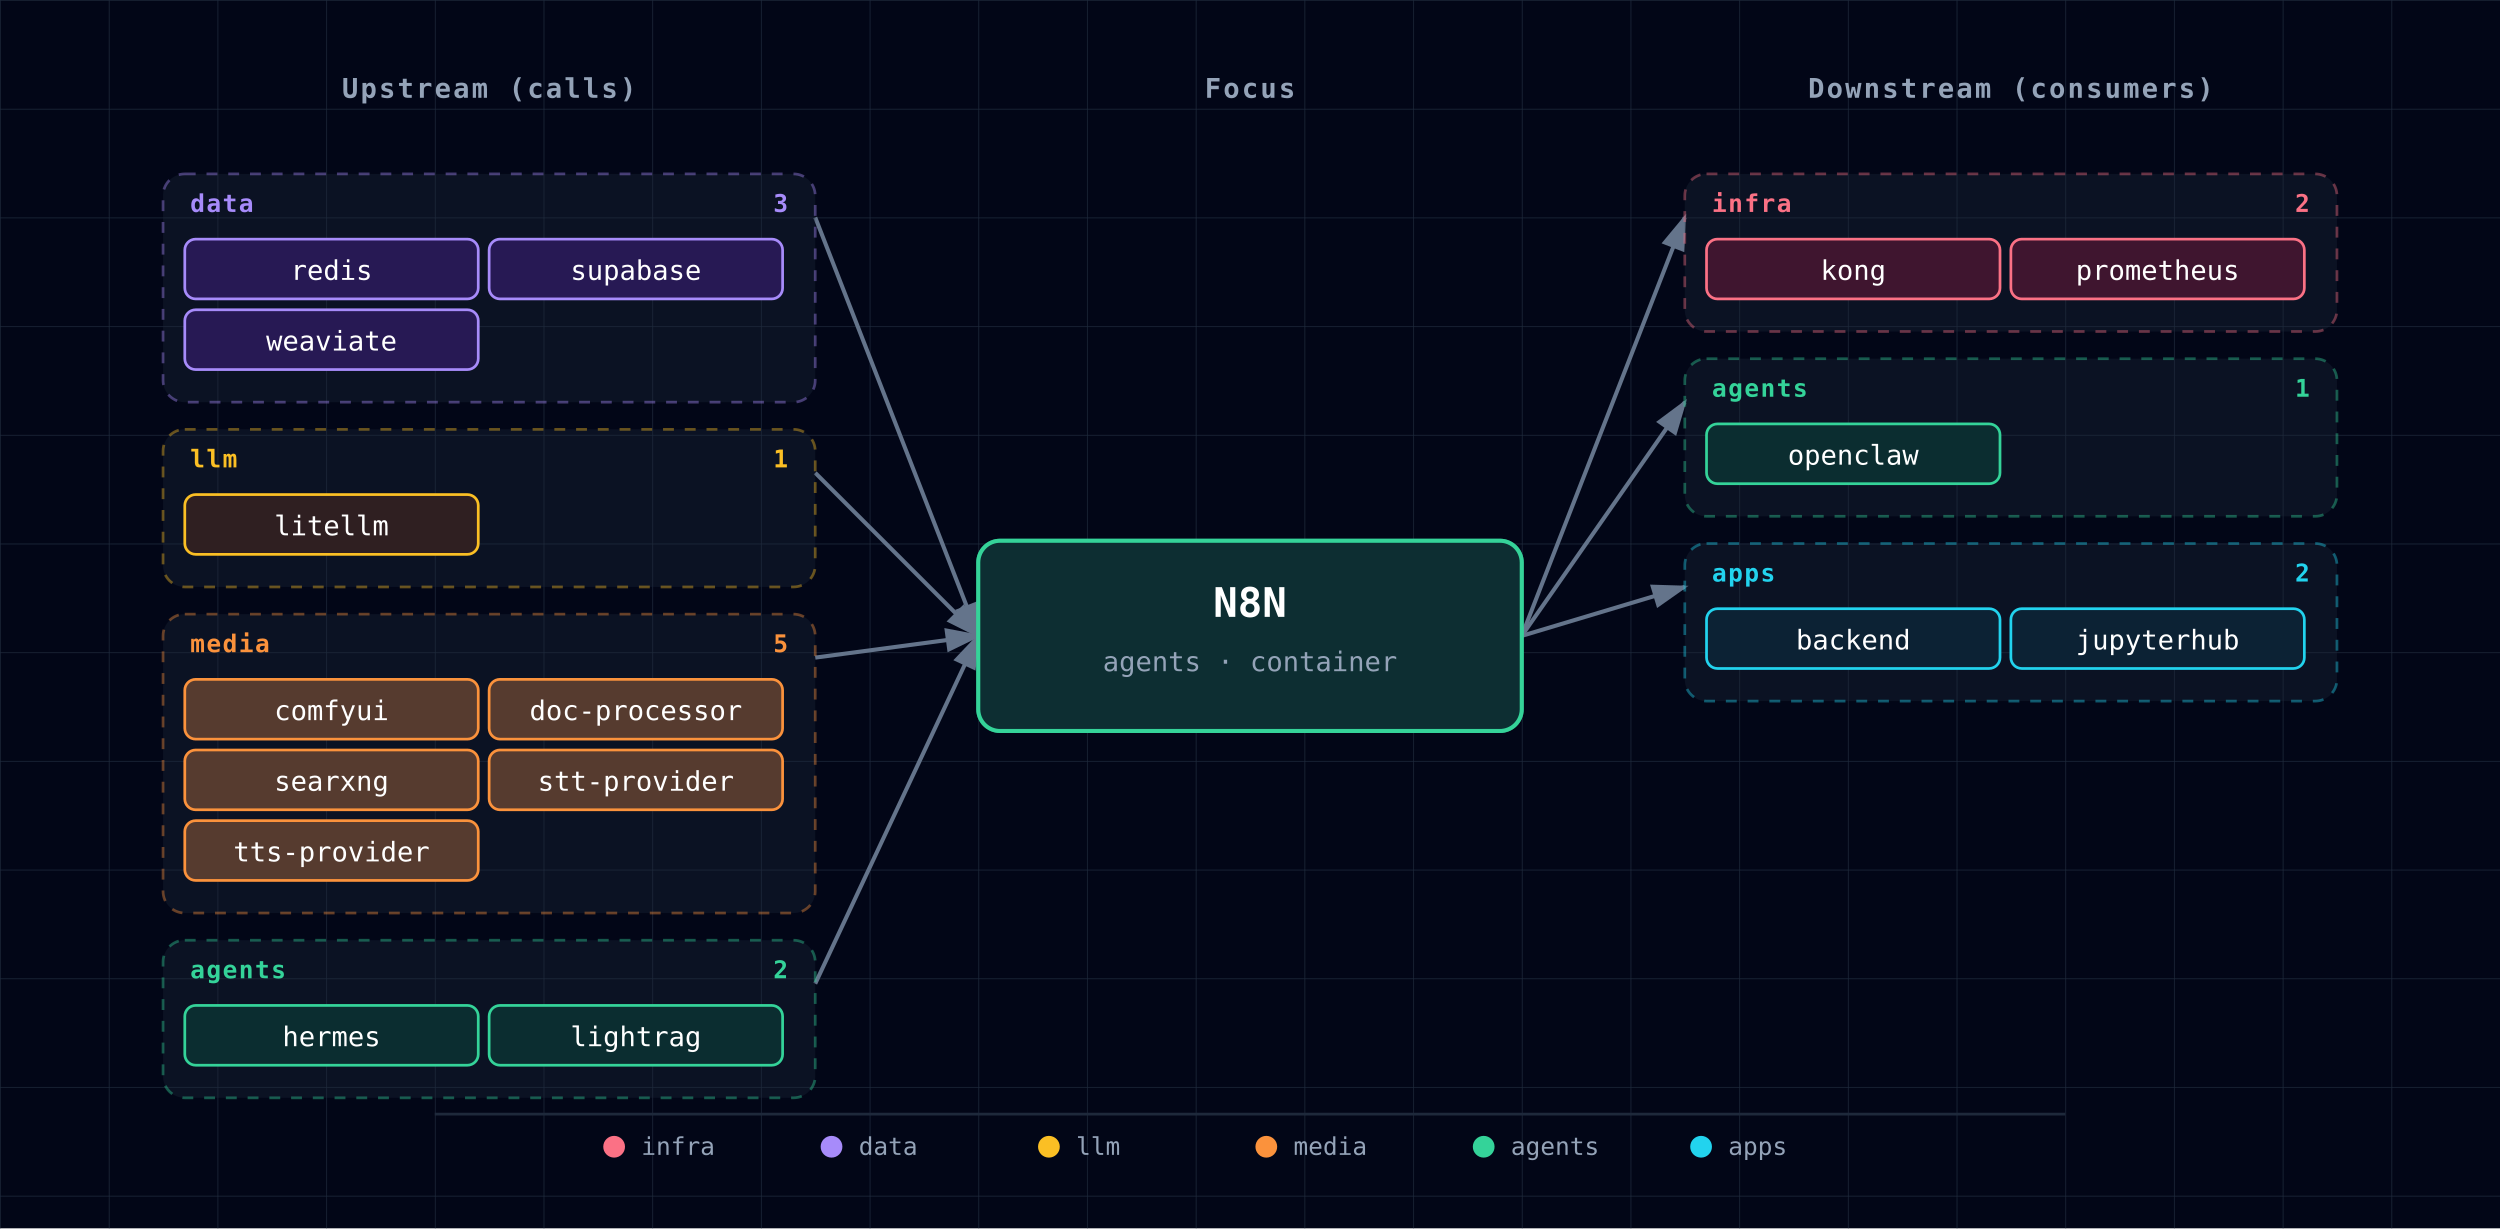
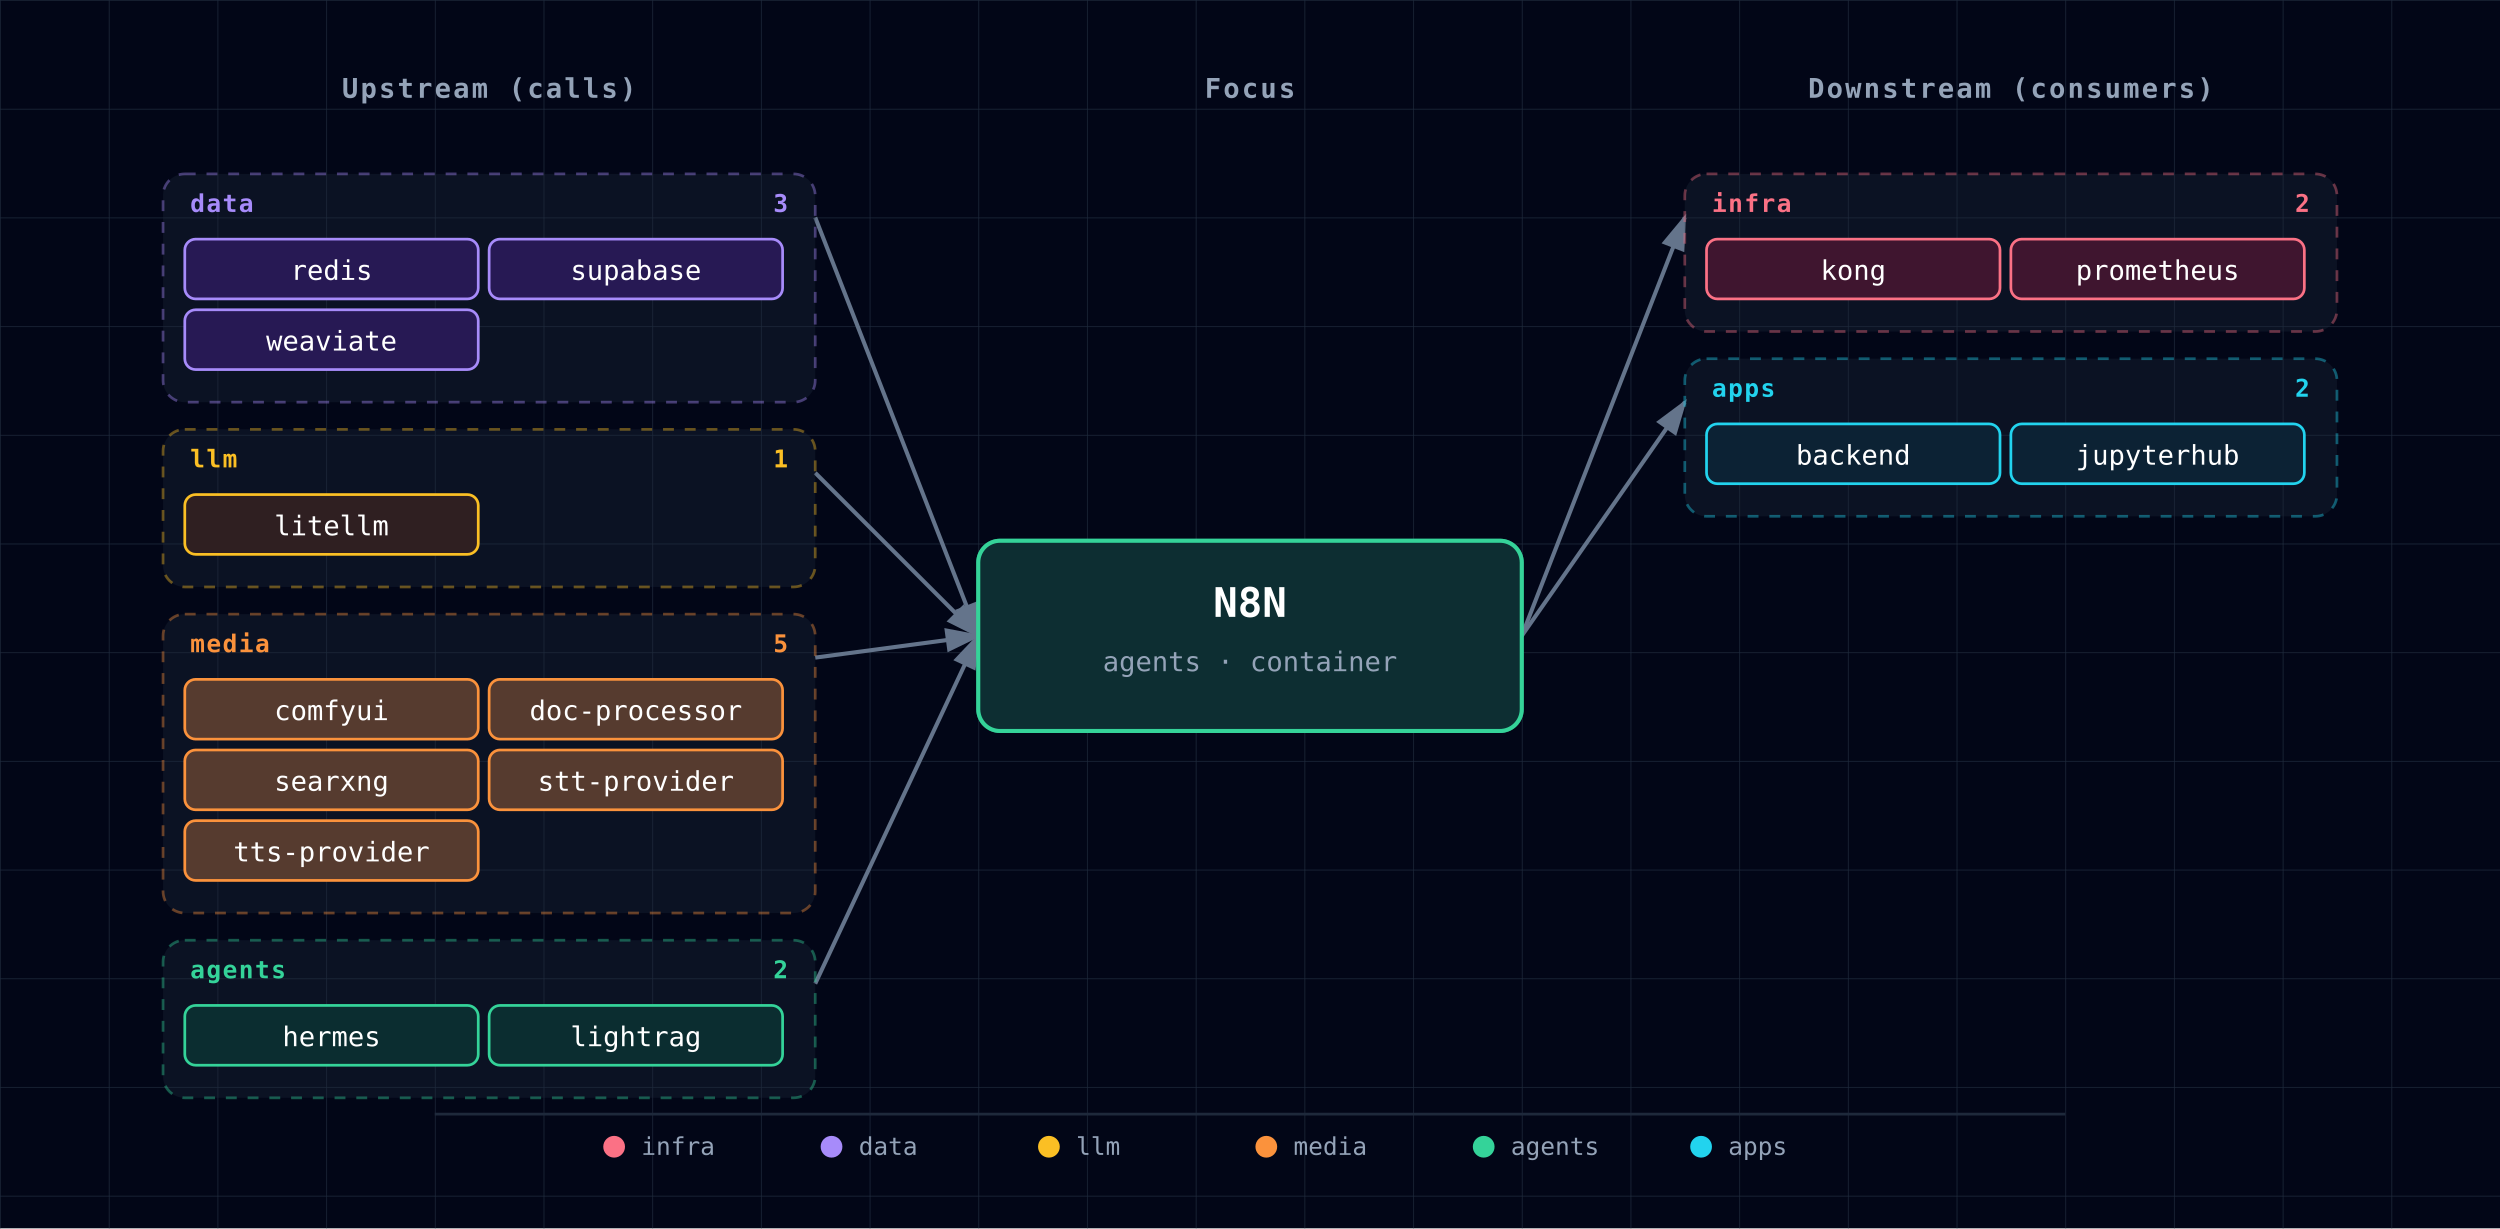
<svg xmlns="http://www.w3.org/2000/svg" viewBox="0 0 920 452" font-family="'JetBrains Mono', 'Fira Code', Menlo, Consolas, monospace">
  <defs>
    <pattern id="grid" width="40" height="40" patternUnits="userSpaceOnUse">
      <path d="M 40 0 L 0 0 0 40" fill="none" stroke="#1e293b" stroke-width="0.5" />
    </pattern>
    <marker id="arrowhead" markerWidth="9" markerHeight="6" refX="8" refY="3" orient="auto">
      <polygon points="0 0, 9 3, 0 6" fill="#64748b" />
    </marker>
    <filter id="focus-glow" x="-50%" y="-50%" width="200%" height="200%">
      <feGaussianBlur in="SourceAlpha" stdDeviation="6" />
      <feFlood flood-color="#34d399" flood-opacity="0.6" />
      <feComposite in2="SourceAlpha" operator="in" />
      <feMerge>
        <feMergeNode />
        <feMergeNode in="SourceGraphic" />
      </feMerge>
    </filter>
  </defs>
  <rect width="920" height="452" fill="#020617" />
  <rect width="920" height="452" fill="url(#grid)" />
  <text x="180" y="36" fill="#94a3b8" font-size="10" font-weight="600" text-anchor="middle" letter-spacing="0.08em">Upstream (calls)</text>
  <text x="460" y="36" fill="#94a3b8" font-size="10" font-weight="600" text-anchor="middle" letter-spacing="0.08em">Focus</text>
  <text x="740" y="36" fill="#94a3b8" font-size="10" font-weight="600" text-anchor="middle" letter-spacing="0.08em">Downstream (consumers)</text>
  <line x1="300" y1="80" x2="360" y2="234" stroke="#64748b" stroke-width="1.5" marker-end="url(#arrowhead)" />
  <line x1="300" y1="174" x2="360" y2="234" stroke="#64748b" stroke-width="1.5" marker-end="url(#arrowhead)" />
  <line x1="300" y1="242" x2="360" y2="234" stroke="#64748b" stroke-width="1.5" marker-end="url(#arrowhead)" />
  <line x1="300" y1="362" x2="360" y2="234" stroke="#64748b" stroke-width="1.5" marker-end="url(#arrowhead)" />
  <line x1="560" y1="234" x2="620" y2="80" stroke="#64748b" stroke-width="1.5" marker-end="url(#arrowhead)" />
  <line x1="560" y1="234" x2="620" y2="148" stroke="#64748b" stroke-width="1.5" marker-end="url(#arrowhead)" />
-   <line x1="560" y1="234" x2="620" y2="216" stroke="#64748b" stroke-width="1.5" marker-end="url(#arrowhead)" />
  <g>
    <g class="cluster">
      <rect x="60" y="64" width="240" height="84" rx="8" fill="rgba(30,41,59,0.35)" stroke="#a78bfa" stroke-width="1" stroke-dasharray="4,4" stroke-opacity="0.4" />
      <text x="70" y="78" fill="#a78bfa" font-size="9" font-weight="700" text-anchor="start" style="letter-spacing:0.06em;text-transform:uppercase;">data</text>
      <text x="290" y="78" fill="#a78bfa" font-size="9" font-weight="600" text-anchor="end">3</text>
    </g>
    <g>
      <rect x="68" y="88" width="108" height="22" rx="4" fill="#0f172a" />
      <rect x="68" y="88" width="108" height="22" rx="4" fill="rgba(76, 29, 149, 0.4)" stroke="#a78bfa" stroke-width="1" />
      <text x="122" y="103" fill="white" font-size="10" text-anchor="middle">redis</text>
    </g>
    <g>
      <rect x="180" y="88" width="108" height="22" rx="4" fill="#0f172a" />
      <rect x="180" y="88" width="108" height="22" rx="4" fill="rgba(76, 29, 149, 0.4)" stroke="#a78bfa" stroke-width="1" />
      <text x="234" y="103" fill="white" font-size="10" text-anchor="middle">supabase</text>
    </g>
    <g>
      <rect x="68" y="114" width="108" height="22" rx="4" fill="#0f172a" />
      <rect x="68" y="114" width="108" height="22" rx="4" fill="rgba(76, 29, 149, 0.4)" stroke="#a78bfa" stroke-width="1" />
      <text x="122" y="129" fill="white" font-size="10" text-anchor="middle">weaviate</text>
    </g>
    <g class="cluster">
      <rect x="60" y="158" width="240" height="58" rx="8" fill="rgba(30,41,59,0.35)" stroke="#fbbf24" stroke-width="1" stroke-dasharray="4,4" stroke-opacity="0.4" />
      <text x="70" y="172" fill="#fbbf24" font-size="9" font-weight="700" text-anchor="start" style="letter-spacing:0.06em;text-transform:uppercase;">llm</text>
      <text x="290" y="172" fill="#fbbf24" font-size="9" font-weight="600" text-anchor="end">1</text>
    </g>
    <g>
      <rect x="68" y="182" width="108" height="22" rx="4" fill="#0f172a" />
      <rect x="68" y="182" width="108" height="22" rx="4" fill="rgba(120, 53, 15, 0.3)" stroke="#fbbf24" stroke-width="1" />
      <text x="122" y="197" fill="white" font-size="10" text-anchor="middle">litellm</text>
    </g>
    <g class="cluster">
      <rect x="60" y="226" width="240" height="110" rx="8" fill="rgba(30,41,59,0.35)" stroke="#fb923c" stroke-width="1" stroke-dasharray="4,4" stroke-opacity="0.4" />
      <text x="70" y="240" fill="#fb923c" font-size="9" font-weight="700" text-anchor="start" style="letter-spacing:0.06em;text-transform:uppercase;">media</text>
      <text x="290" y="240" fill="#fb923c" font-size="9" font-weight="600" text-anchor="end">5</text>
    </g>
    <g>
      <rect x="68" y="250" width="108" height="22" rx="4" fill="#0f172a" />
      <rect x="68" y="250" width="108" height="22" rx="4" fill="rgba(251, 146, 60, 0.3)" stroke="#fb923c" stroke-width="1" />
      <text x="122" y="265" fill="white" font-size="10" text-anchor="middle">comfyui</text>
    </g>
    <g>
      <rect x="180" y="250" width="108" height="22" rx="4" fill="#0f172a" />
      <rect x="180" y="250" width="108" height="22" rx="4" fill="rgba(251, 146, 60, 0.3)" stroke="#fb923c" stroke-width="1" />
      <text x="234" y="265" fill="white" font-size="10" text-anchor="middle">doc-processor</text>
    </g>
    <g>
      <rect x="68" y="276" width="108" height="22" rx="4" fill="#0f172a" />
      <rect x="68" y="276" width="108" height="22" rx="4" fill="rgba(251, 146, 60, 0.3)" stroke="#fb923c" stroke-width="1" />
      <text x="122" y="291" fill="white" font-size="10" text-anchor="middle">searxng</text>
    </g>
    <g>
      <rect x="180" y="276" width="108" height="22" rx="4" fill="#0f172a" />
      <rect x="180" y="276" width="108" height="22" rx="4" fill="rgba(251, 146, 60, 0.3)" stroke="#fb923c" stroke-width="1" />
      <text x="234" y="291" fill="white" font-size="10" text-anchor="middle">stt-provider</text>
    </g>
    <g>
      <rect x="68" y="302" width="108" height="22" rx="4" fill="#0f172a" />
      <rect x="68" y="302" width="108" height="22" rx="4" fill="rgba(251, 146, 60, 0.3)" stroke="#fb923c" stroke-width="1" />
      <text x="122" y="317" fill="white" font-size="10" text-anchor="middle">tts-provider</text>
    </g>
    <g class="cluster">
      <rect x="60" y="346" width="240" height="58" rx="8" fill="rgba(30,41,59,0.35)" stroke="#34d399" stroke-width="1" stroke-dasharray="4,4" stroke-opacity="0.4" />
      <text x="70" y="360" fill="#34d399" font-size="9" font-weight="700" text-anchor="start" style="letter-spacing:0.06em;text-transform:uppercase;">agents</text>
      <text x="290" y="360" fill="#34d399" font-size="9" font-weight="600" text-anchor="end">2</text>
    </g>
    <g>
      <rect x="68" y="370" width="108" height="22" rx="4" fill="#0f172a" />
      <rect x="68" y="370" width="108" height="22" rx="4" fill="rgba(6, 78, 59, 0.4)" stroke="#34d399" stroke-width="1" />
      <text x="122" y="385" fill="white" font-size="10" text-anchor="middle">hermes</text>
    </g>
    <g>
      <rect x="180" y="370" width="108" height="22" rx="4" fill="#0f172a" />
      <rect x="180" y="370" width="108" height="22" rx="4" fill="rgba(6, 78, 59, 0.4)" stroke="#34d399" stroke-width="1" />
      <text x="234" y="385" fill="white" font-size="10" text-anchor="middle">lightrag</text>
    </g>
  </g>
  <g>
    <g class="cluster">
      <rect x="620" y="64" width="240" height="58" rx="8" fill="rgba(30,41,59,0.35)" stroke="#fb7185" stroke-width="1" stroke-dasharray="4,4" stroke-opacity="0.4" />
      <text x="630" y="78" fill="#fb7185" font-size="9" font-weight="700" text-anchor="start" style="letter-spacing:0.06em;text-transform:uppercase;">infra</text>
      <text x="850" y="78" fill="#fb7185" font-size="9" font-weight="600" text-anchor="end">2</text>
    </g>
    <g>
      <rect x="628" y="88" width="108" height="22" rx="4" fill="#0f172a" />
      <rect x="628" y="88" width="108" height="22" rx="4" fill="rgba(136, 19, 55, 0.4)" stroke="#fb7185" stroke-width="1" />
      <text x="682" y="103" fill="white" font-size="10" text-anchor="middle">kong</text>
    </g>
    <g>
      <rect x="740" y="88" width="108" height="22" rx="4" fill="#0f172a" />
      <rect x="740" y="88" width="108" height="22" rx="4" fill="rgba(136, 19, 55, 0.4)" stroke="#fb7185" stroke-width="1" />
      <text x="794" y="103" fill="white" font-size="10" text-anchor="middle">prometheus</text>
    </g>
    <g class="cluster">
-       <rect x="620" y="132" width="240" height="58" rx="8" fill="rgba(30,41,59,0.35)" stroke="#34d399" stroke-width="1" stroke-dasharray="4,4" stroke-opacity="0.4" />
-       <text x="630" y="146" fill="#34d399" font-size="9" font-weight="700" text-anchor="start" style="letter-spacing:0.06em;text-transform:uppercase;">agents</text>
-       <text x="850" y="146" fill="#34d399" font-size="9" font-weight="600" text-anchor="end">1</text>
+       <rect x="620" y="132" width="240" height="58" rx="8" fill="rgba(30,41,59,0.35)" stroke="#22d3ee" stroke-width="1" stroke-dasharray="4,4" stroke-opacity="0.4" />
+       <text x="630" y="146" fill="#22d3ee" font-size="9" font-weight="700" text-anchor="start" style="letter-spacing:0.06em;text-transform:uppercase;">apps</text>
+       <text x="850" y="146" fill="#22d3ee" font-size="9" font-weight="600" text-anchor="end">2</text>
    </g>
    <g>
      <rect x="628" y="156" width="108" height="22" rx="4" fill="#0f172a" />
-       <rect x="628" y="156" width="108" height="22" rx="4" fill="rgba(6, 78, 59, 0.4)" stroke="#34d399" stroke-width="1" />
-       <text x="682" y="171" fill="white" font-size="10" text-anchor="middle">openclaw</text>
-     </g>
-     <g class="cluster">
-       <rect x="620" y="200" width="240" height="58" rx="8" fill="rgba(30,41,59,0.35)" stroke="#22d3ee" stroke-width="1" stroke-dasharray="4,4" stroke-opacity="0.4" />
-       <text x="630" y="214" fill="#22d3ee" font-size="9" font-weight="700" text-anchor="start" style="letter-spacing:0.06em;text-transform:uppercase;">apps</text>
-       <text x="850" y="214" fill="#22d3ee" font-size="9" font-weight="600" text-anchor="end">2</text>
+       <rect x="628" y="156" width="108" height="22" rx="4" fill="rgba(8, 51, 68, 0.4)" stroke="#22d3ee" stroke-width="1" />
+       <text x="682" y="171" fill="white" font-size="10" text-anchor="middle">backend</text>
    </g>
    <g>
-       <rect x="628" y="224" width="108" height="22" rx="4" fill="#0f172a" />
-       <rect x="628" y="224" width="108" height="22" rx="4" fill="rgba(8, 51, 68, 0.4)" stroke="#22d3ee" stroke-width="1" />
-       <text x="682" y="239" fill="white" font-size="10" text-anchor="middle">backend</text>
-     </g>
-     <g>
-       <rect x="740" y="224" width="108" height="22" rx="4" fill="#0f172a" />
-       <rect x="740" y="224" width="108" height="22" rx="4" fill="rgba(8, 51, 68, 0.4)" stroke="#22d3ee" stroke-width="1" />
-       <text x="794" y="239" fill="white" font-size="10" text-anchor="middle">jupyterhub</text>
+       <rect x="740" y="156" width="108" height="22" rx="4" fill="#0f172a" />
+       <rect x="740" y="156" width="108" height="22" rx="4" fill="rgba(8, 51, 68, 0.4)" stroke="#22d3ee" stroke-width="1" />
+       <text x="794" y="171" fill="white" font-size="10" text-anchor="middle">jupyterhub</text>
    </g>
  </g>
  <g class="focus" filter="url(#focus-glow)">
    <rect x="360" y="199" width="200" height="70" rx="8" fill="#0f172a" />
    <rect x="360" y="199" width="200" height="70" rx="8" fill="rgba(6, 78, 59, 0.4)" stroke="#34d399" stroke-width="1.5" />
    <text x="460" y="227" fill="white" font-size="15" font-weight="700" text-anchor="middle">N8N</text>
    <text x="460" y="247" fill="#94a3b8" font-size="10" text-anchor="middle">agents · container</text>
  </g>
  <g class="legend">
    <line x1="160" y1="410" x2="760" y2="410" stroke="#1e293b" stroke-width="1" />
    <circle cx="226" cy="422" r="4" fill="#fb7185" />
    <text x="236" y="425" fill="#94a3b8" font-size="9" font-weight="400" text-anchor="start">infra</text>
    <circle cx="306" cy="422" r="4" fill="#a78bfa" />
    <text x="316" y="425" fill="#94a3b8" font-size="9" font-weight="400" text-anchor="start">data</text>
    <circle cx="386" cy="422" r="4" fill="#fbbf24" />
    <text x="396" y="425" fill="#94a3b8" font-size="9" font-weight="400" text-anchor="start">llm</text>
    <circle cx="466" cy="422" r="4" fill="#fb923c" />
    <text x="476" y="425" fill="#94a3b8" font-size="9" font-weight="400" text-anchor="start">media</text>
    <circle cx="546" cy="422" r="4" fill="#34d399" />
    <text x="556" y="425" fill="#94a3b8" font-size="9" font-weight="400" text-anchor="start">agents</text>
    <circle cx="626" cy="422" r="4" fill="#22d3ee" />
    <text x="636" y="425" fill="#94a3b8" font-size="9" font-weight="400" text-anchor="start">apps</text>
  </g>
</svg>
